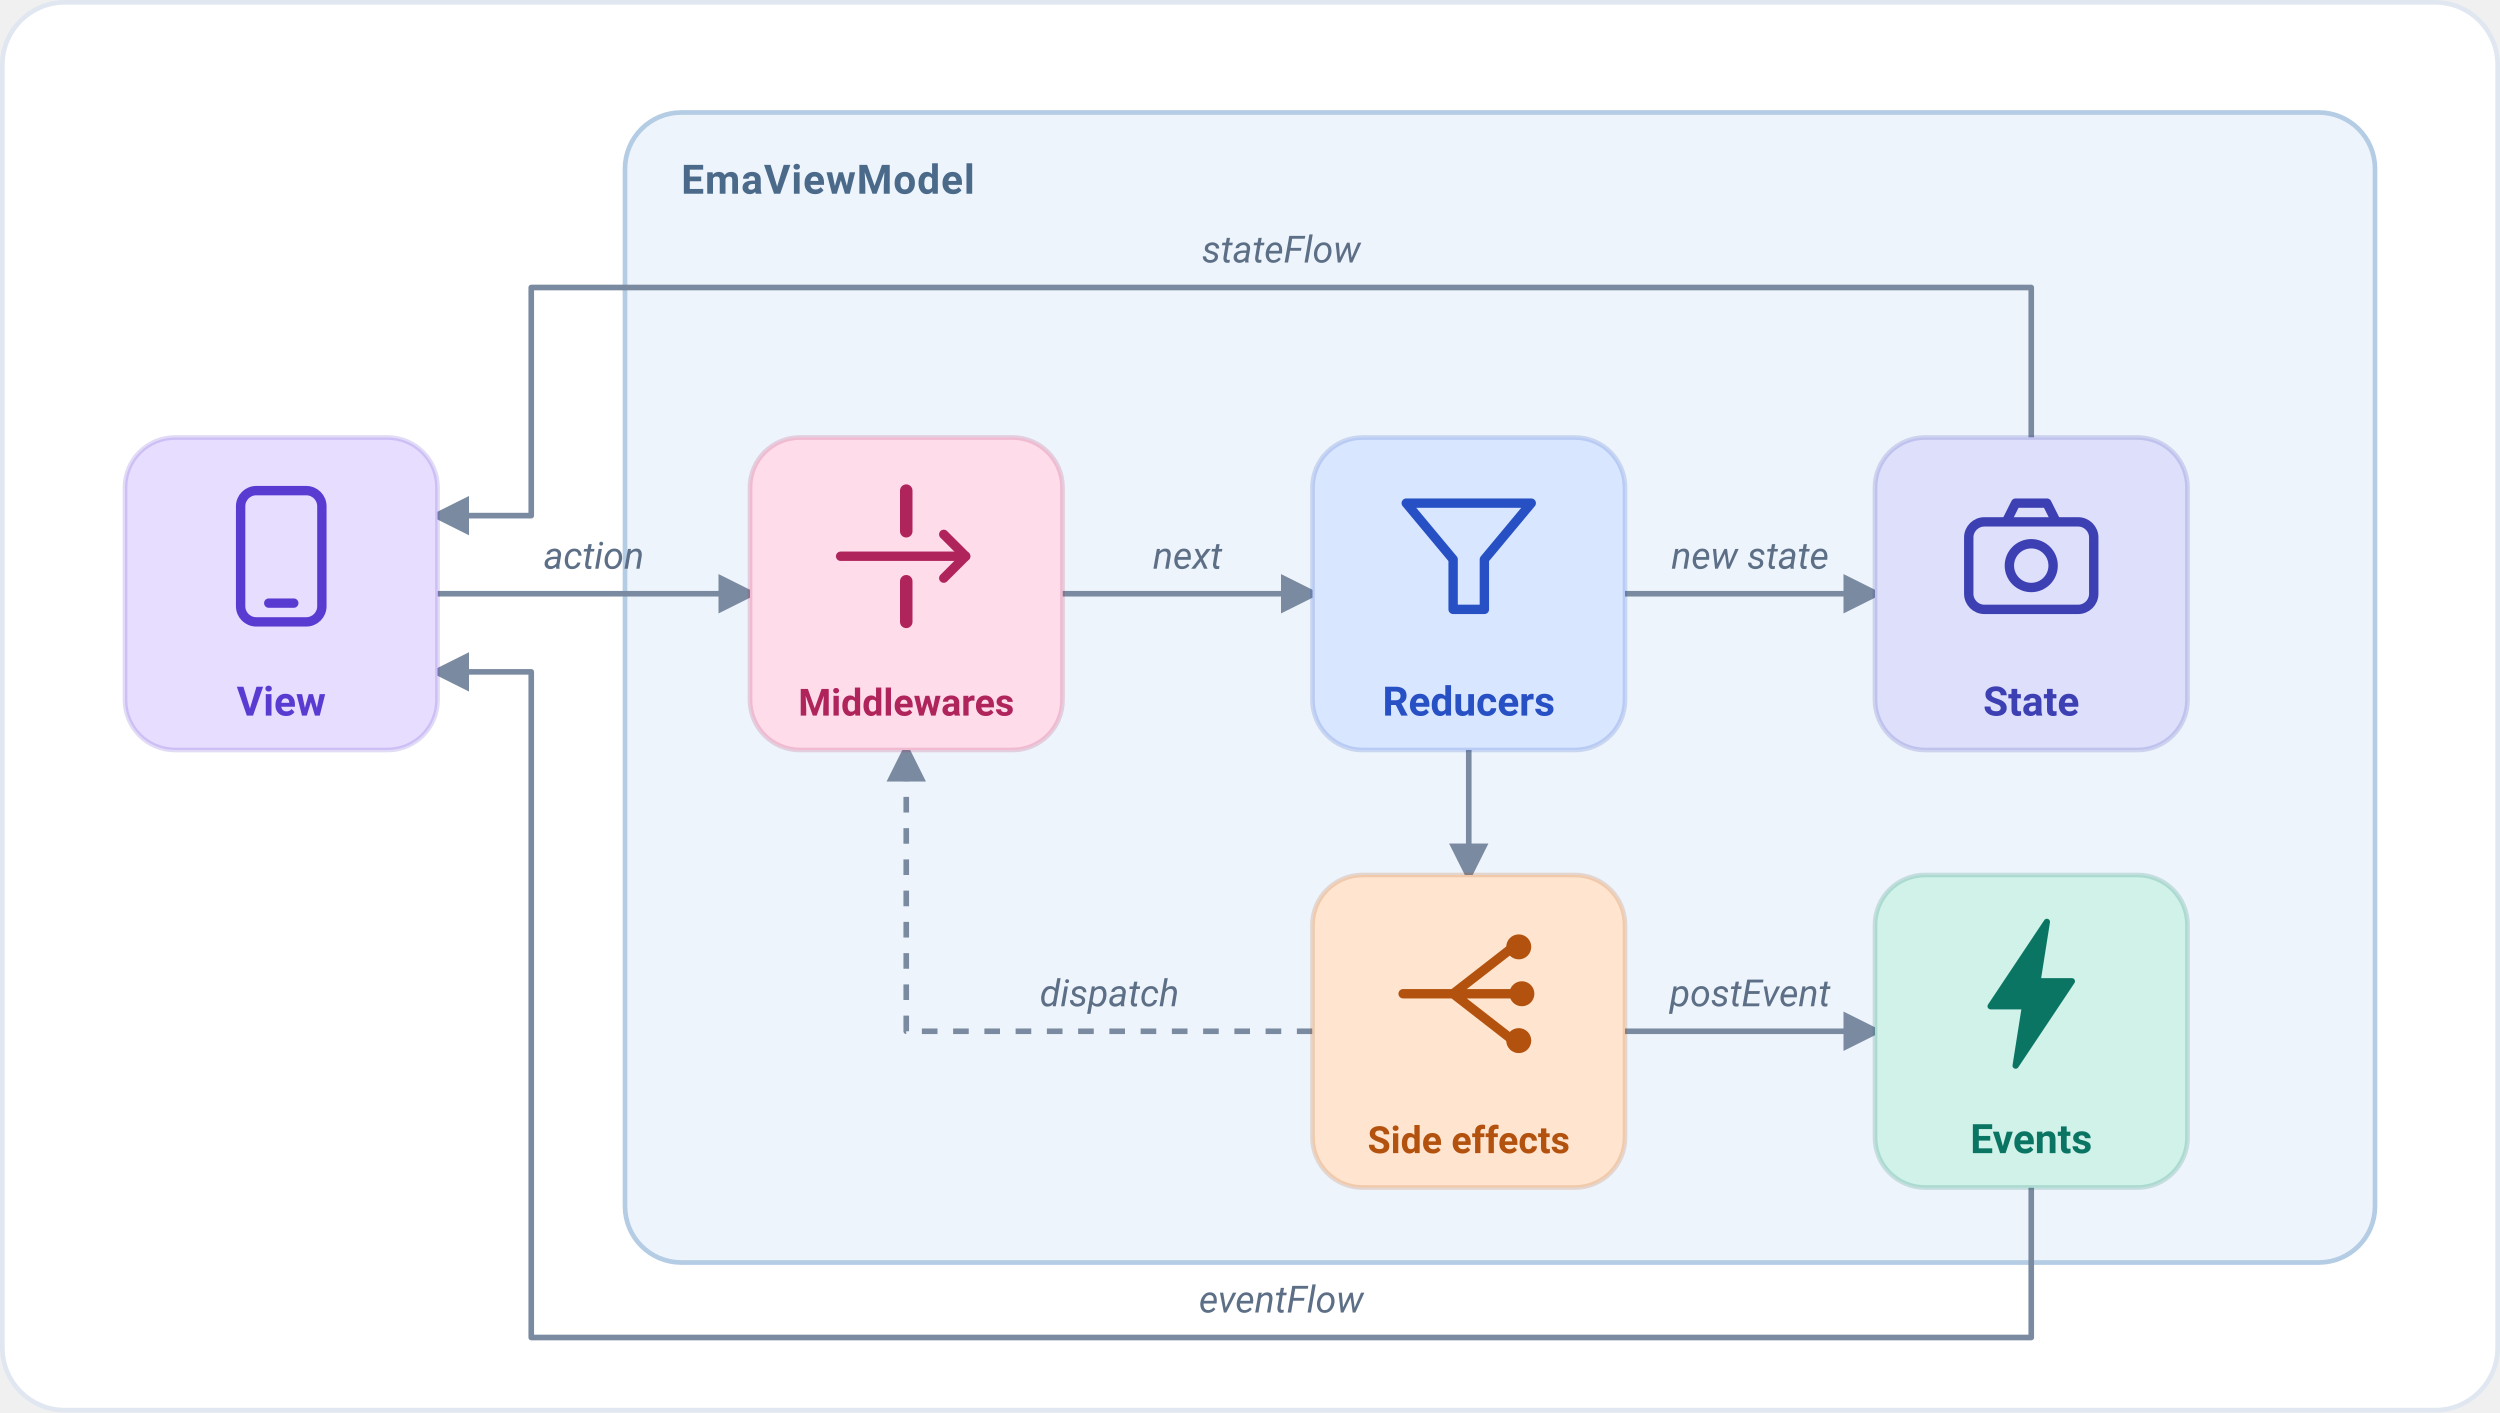
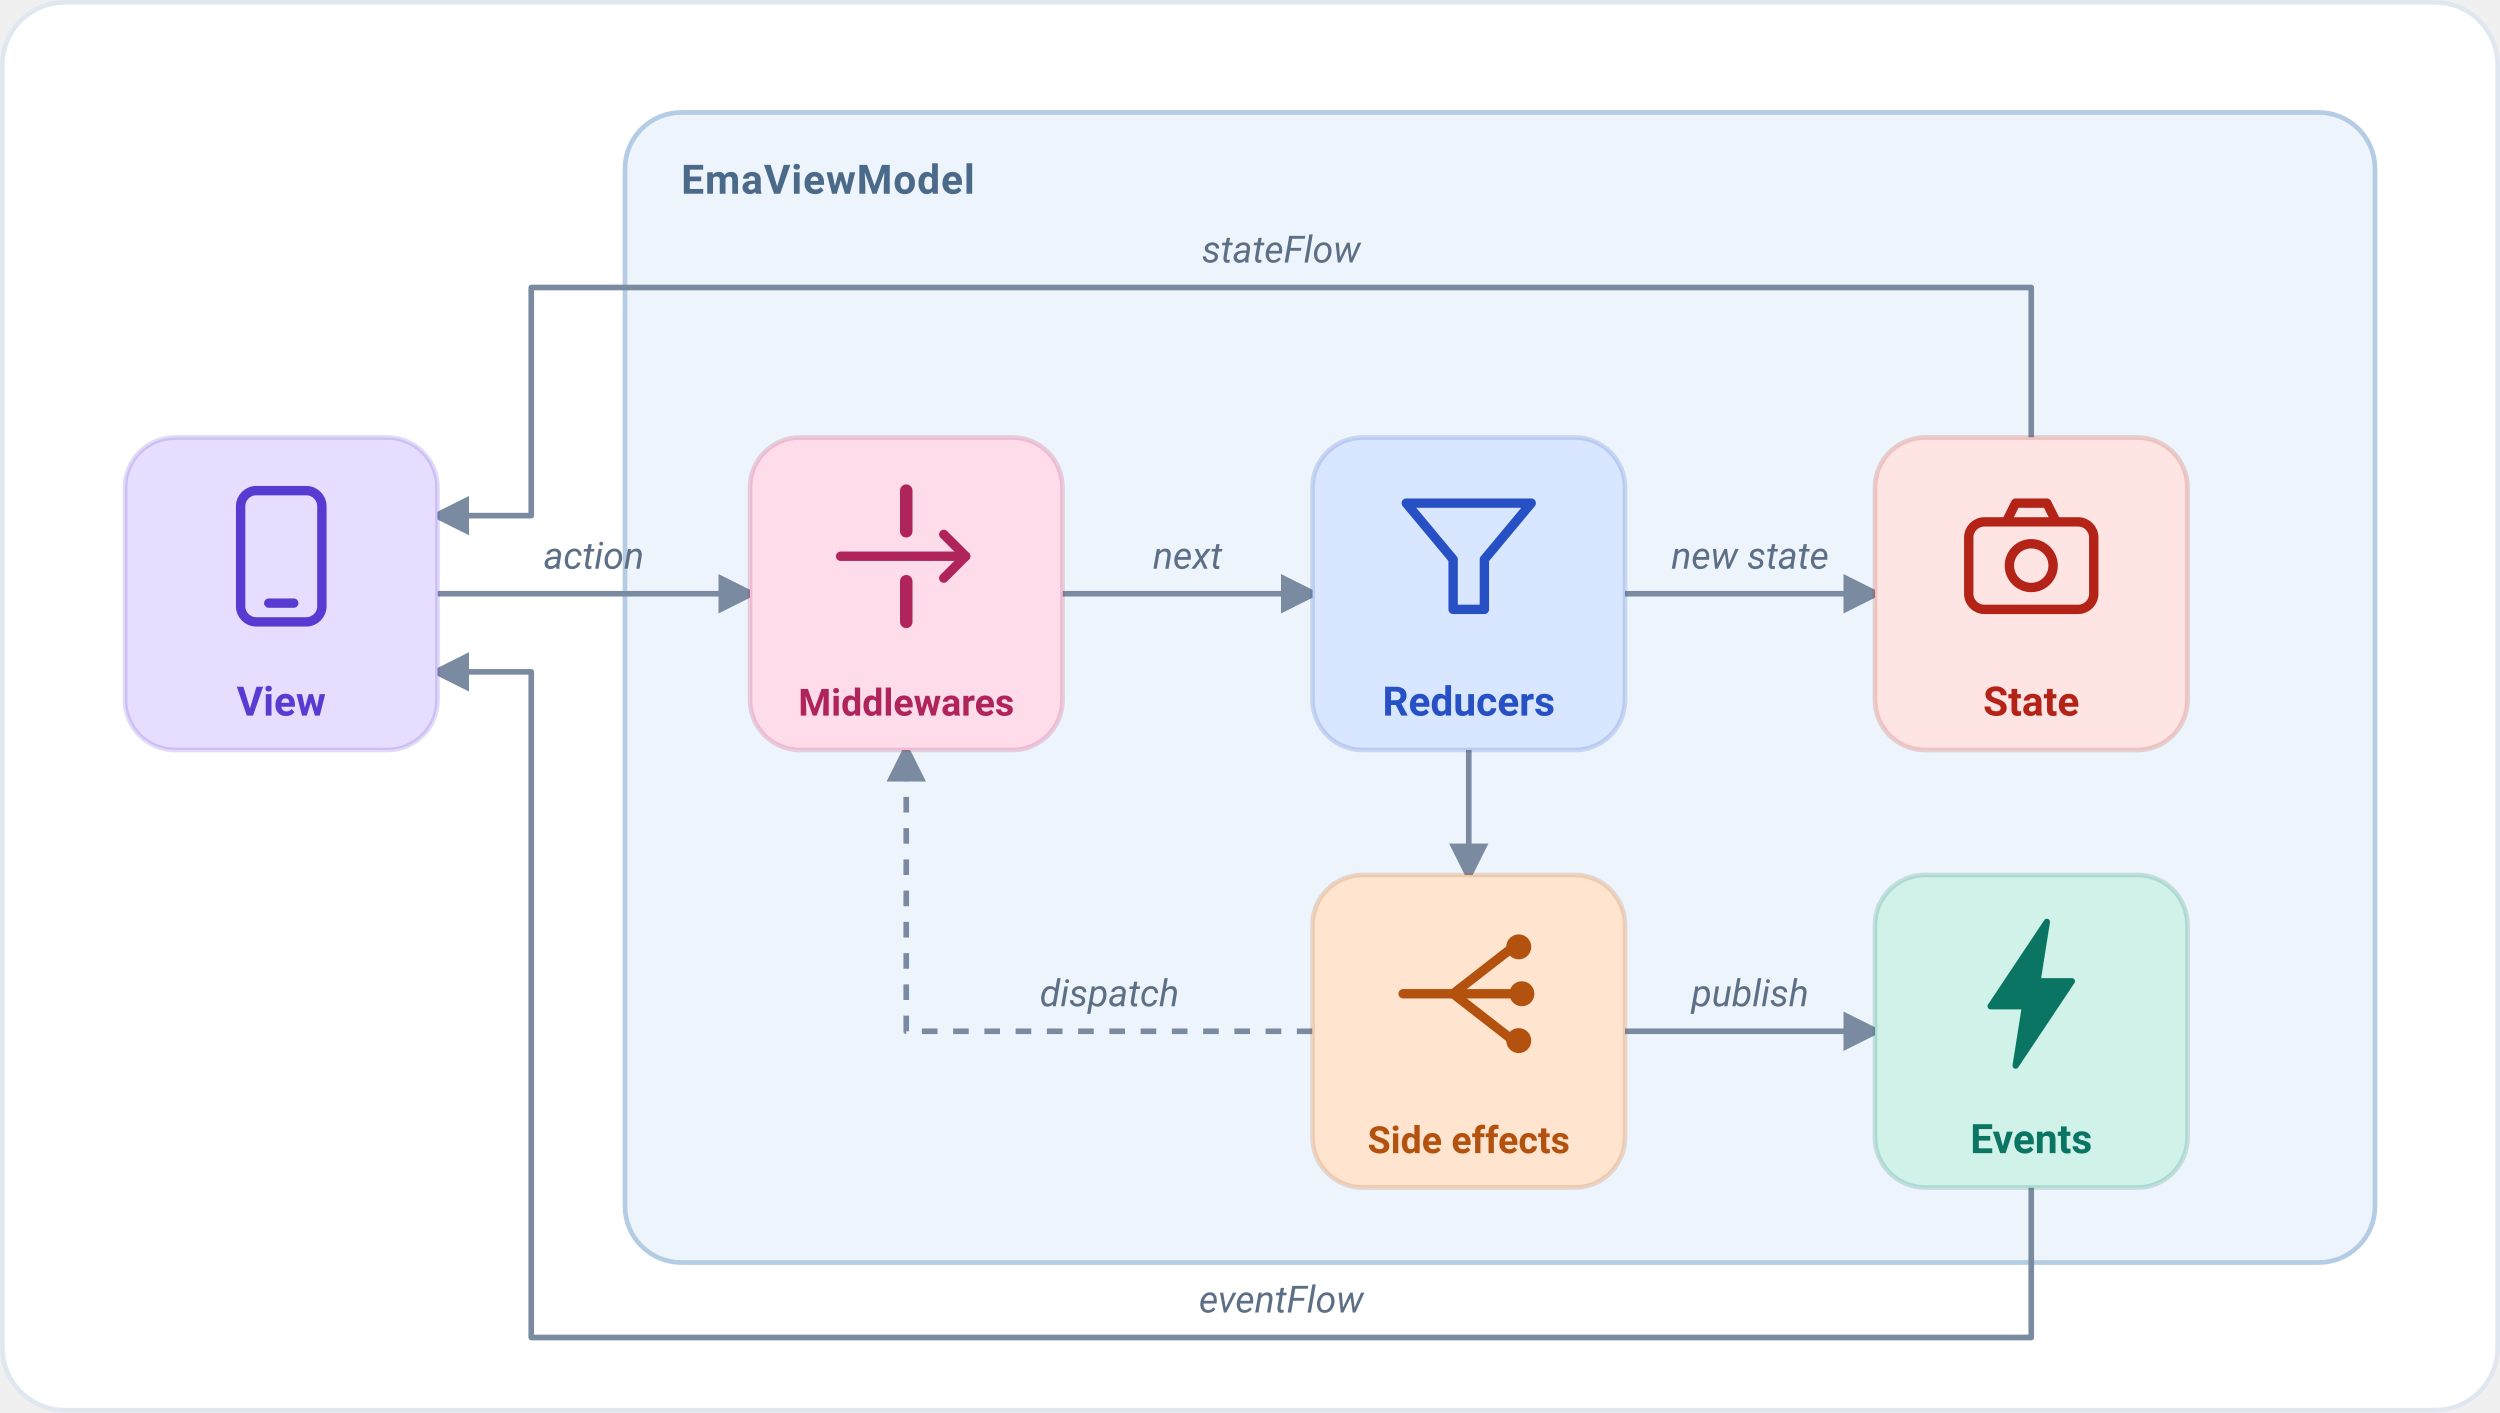
<svg xmlns="http://www.w3.org/2000/svg" viewBox="0 0 800 452" width="800" height="452" role="img" aria-label="How an action flows through an Emanate screen">
  <defs>
    <marker id="arrow" viewBox="0 0 10 10" refX="8" refY="5" markerWidth="7" markerHeight="7" orient="auto-start-reverse">
      <path d="M0,0 L10,5 L0,10 Z" fill="#7a8aa0" />
    </marker>
  </defs>
  <rect x="0.75" y="0.75" width="798.5" height="450.5" rx="20" fill="#FFFFFF" stroke="#E1E7F0" stroke-width="1.5" />
  <rect x="200" y="36" width="560" height="368" rx="18" fill="#EEF4FB" stroke="#B4CCE4" stroke-width="1.5" />
  <text x="218" y="62" font-family="-apple-system, BlinkMacSystemFont, 'Segoe UI', Roboto, Helvetica, Arial, sans-serif" font-size="13" font-weight="700" fill="#4b6a8a" letter-spacing="0.3">EmaViewModel</text>
  <path d="M650,140 L650,92 L170,92 L170,165 L140,165" fill="none" stroke="#7a8aa0" stroke-width="1.8" stroke-linejoin="round" marker-end="url(#arrow)" />
  <text x="410" y="84" text-anchor="middle" font-family="-apple-system, BlinkMacSystemFont, 'Segoe UI', Roboto, Helvetica, Arial, sans-serif" font-size="12" font-style="italic" fill="#5d6f86">stateFlow</text>
  <path d="M650,380 L650,428 L170,428 L170,215 L140,215" fill="none" stroke="#7a8aa0" stroke-width="1.8" stroke-linejoin="round" marker-end="url(#arrow)" />
  <text x="410" y="420" text-anchor="middle" font-family="-apple-system, BlinkMacSystemFont, 'Segoe UI', Roboto, Helvetica, Arial, sans-serif" font-size="12" font-style="italic" fill="#5d6f86">eventFlow</text>
  <path d="M140,190 L240,190" fill="none" stroke="#7a8aa0" stroke-width="1.8" stroke-linejoin="round" marker-end="url(#arrow)" />
  <text x="190" y="182" text-anchor="middle" font-family="-apple-system, BlinkMacSystemFont, 'Segoe UI', Roboto, Helvetica, Arial, sans-serif" font-size="12" font-style="italic" fill="#5d6f86">action</text>
  <path d="M340,190 L420,190" fill="none" stroke="#7a8aa0" stroke-width="1.8" stroke-linejoin="round" marker-end="url(#arrow)" />
  <text x="380" y="182" text-anchor="middle" font-family="-apple-system, BlinkMacSystemFont, 'Segoe UI', Roboto, Helvetica, Arial, sans-serif" font-size="12" font-style="italic" fill="#5d6f86">next</text>
  <path d="M520,190 L600,190" fill="none" stroke="#7a8aa0" stroke-width="1.8" stroke-linejoin="round" marker-end="url(#arrow)" />
  <text x="560" y="182" text-anchor="middle" font-family="-apple-system, BlinkMacSystemFont, 'Segoe UI', Roboto, Helvetica, Arial, sans-serif" font-size="12" font-style="italic" fill="#5d6f86">new state</text>
  <path d="M470,240 L470,280" fill="none" stroke="#7a8aa0" stroke-width="1.8" stroke-linejoin="round" marker-end="url(#arrow)" />
  <path d="M520,330 L600,330" fill="none" stroke="#7a8aa0" stroke-width="1.8" stroke-linejoin="round" marker-end="url(#arrow)" />
-   <text x="560" y="322" text-anchor="middle" font-family="-apple-system, BlinkMacSystemFont, 'Segoe UI', Roboto, Helvetica, Arial, sans-serif" font-size="12" font-style="italic" fill="#5d6f86">postEvent</text>
+   <text x="560" y="322" text-anchor="middle" font-family="-apple-system, BlinkMacSystemFont, 'Segoe UI', Roboto, Helvetica, Arial, sans-serif" font-size="12" font-style="italic" fill="#5d6f86">publish</text>
  <path d="M420,330 L290,330 L290,240" fill="none" stroke="#7a8aa0" stroke-width="1.8" stroke-linejoin="round" marker-end="url(#arrow)" stroke-dasharray="5 5" />
  <text x="355" y="322" text-anchor="middle" font-family="-apple-system, BlinkMacSystemFont, 'Segoe UI', Roboto, Helvetica, Arial, sans-serif" font-size="12" font-style="italic" fill="#5d6f86">dispatch</text>
  <rect x="40.0" y="140.0" width="100" height="100" rx="16" fill="#E6DDFF" stroke="#5A3BD1" stroke-opacity="0.18" stroke-width="1.5" />
  <g transform="translate(90,178.0)">
    <rect x="-13" y="-21" width="26" height="42" rx="5" fill="none" stroke="#5A3BD1" stroke-width="3" />
    <line x1="-4" y1="15" x2="4" y2="15" stroke="#5A3BD1" stroke-width="3" stroke-linecap="round" />
  </g>
  <text x="90" y="229.0" text-anchor="middle" font-family="-apple-system, BlinkMacSystemFont, 'Segoe UI', Roboto, Helvetica, Arial, sans-serif" font-size="13" font-weight="600" fill="#5A3BD1">View</text>
  <rect x="240.0" y="140.0" width="100" height="100" rx="16" fill="#FFDCEA" stroke="#B0245C" stroke-opacity="0.18" stroke-width="1.5" />
  <g transform="translate(290,178.0)">
    <path d="M0,-21 V-8 M0,8 V21" stroke="#B0245C" stroke-width="4" stroke-linecap="round" />
    <path d="M-21,0 H19" stroke="#B0245C" stroke-width="3" stroke-linecap="round" />
    <path d="M12,-7 L19,0 L12,7" fill="none" stroke="#B0245C" stroke-width="3" stroke-linecap="round" stroke-linejoin="round" />
  </g>
  <text x="290" y="229.0" text-anchor="middle" font-family="-apple-system, BlinkMacSystemFont, 'Segoe UI', Roboto, Helvetica, Arial, sans-serif" font-size="12" font-weight="600" fill="#B0245C">Middlewares</text>
  <rect x="420.0" y="140.0" width="100" height="100" rx="16" fill="#D9E6FF" stroke="#2650C4" stroke-opacity="0.18" stroke-width="1.5" />
  <g transform="translate(470,178.0)">
    <path d="M-20,-17 H20 L5,1 V17 H-5 V1 Z" fill="none" stroke="#2650C4" stroke-width="3" stroke-linejoin="round" />
  </g>
  <text x="470" y="229.0" text-anchor="middle" font-family="-apple-system, BlinkMacSystemFont, 'Segoe UI', Roboto, Helvetica, Arial, sans-serif" font-size="13" font-weight="600" fill="#2650C4">Reducers</text>
-   <rect x="600.0" y="140.0" width="100" height="100" rx="16" fill="#DEDFFB" stroke="#3C40B3" stroke-opacity="0.18" stroke-width="1.5" />
+   <rect x="600.0" y="140.0" width="100" height="100" rx="16" fill="#FEE4E2" stroke="#B42318" stroke-opacity="0.18" stroke-width="1.5" />
  <g transform="translate(650,178.0)">
-     <rect x="-20" y="-11" width="40" height="28" rx="5" fill="none" stroke="#3C40B3" stroke-width="3" />
-     <path d="M-8,-11 L-5,-17 H5 L8,-11" fill="none" stroke="#3C40B3" stroke-width="3" stroke-linejoin="round" />
-     <circle cx="0" cy="3" r="7" fill="none" stroke="#3C40B3" stroke-width="3" />
+     <rect x="-20" y="-11" width="40" height="28" rx="5" fill="none" stroke="#B42318" stroke-width="3" />
+     <path d="M-8,-11 L-5,-17 H5 L8,-11" fill="none" stroke="#B42318" stroke-width="3" stroke-linejoin="round" />
+     <circle cx="0" cy="3" r="7" fill="none" stroke="#B42318" stroke-width="3" />
  </g>
-   <text x="650" y="229.0" text-anchor="middle" font-family="-apple-system, BlinkMacSystemFont, 'Segoe UI', Roboto, Helvetica, Arial, sans-serif" font-size="13" font-weight="600" fill="#3C40B3">State</text>
+   <text x="650" y="229.0" text-anchor="middle" font-family="-apple-system, BlinkMacSystemFont, 'Segoe UI', Roboto, Helvetica, Arial, sans-serif" font-size="13" font-weight="600" fill="#B42318">State</text>
  <rect x="420.0" y="280.0" width="100" height="100" rx="16" fill="#FFE5CF" stroke="#B3520F" stroke-opacity="0.18" stroke-width="1.5" />
  <g transform="translate(470,318.0)">
    <path d="M-21,0 H-5 M-5,0 L13,-14 M-5,0 H13 M-5,0 L13,14" fill="none" stroke="#B3520F" stroke-width="3" stroke-linecap="round" stroke-linejoin="round" />
    <circle cx="16" cy="-15" r="4" fill="#B3520F" />
    <circle cx="17" cy="0" r="4" fill="#B3520F" />
    <circle cx="16" cy="15" r="4" fill="#B3520F" />
  </g>
  <text x="470" y="369.0" text-anchor="middle" font-family="-apple-system, BlinkMacSystemFont, 'Segoe UI', Roboto, Helvetica, Arial, sans-serif" font-size="12" font-weight="600" fill="#B3520F">Side effects</text>
  <rect x="600.0" y="280.0" width="100" height="100" rx="16" fill="#D0F2E9" stroke="#0B7563" stroke-opacity="0.18" stroke-width="1.5" />
  <g transform="translate(650,318.0)">
    <path d="M5,-23 L-13,4 H-2 L-5,23 L13,-4 H2 Z" fill="#0B7563" stroke="#0B7563" stroke-width="2" stroke-linejoin="round" />
  </g>
  <text x="650" y="369.0" text-anchor="middle" font-family="-apple-system, BlinkMacSystemFont, 'Segoe UI', Roboto, Helvetica, Arial, sans-serif" font-size="13" font-weight="600" fill="#0B7563">Events</text>
</svg>
